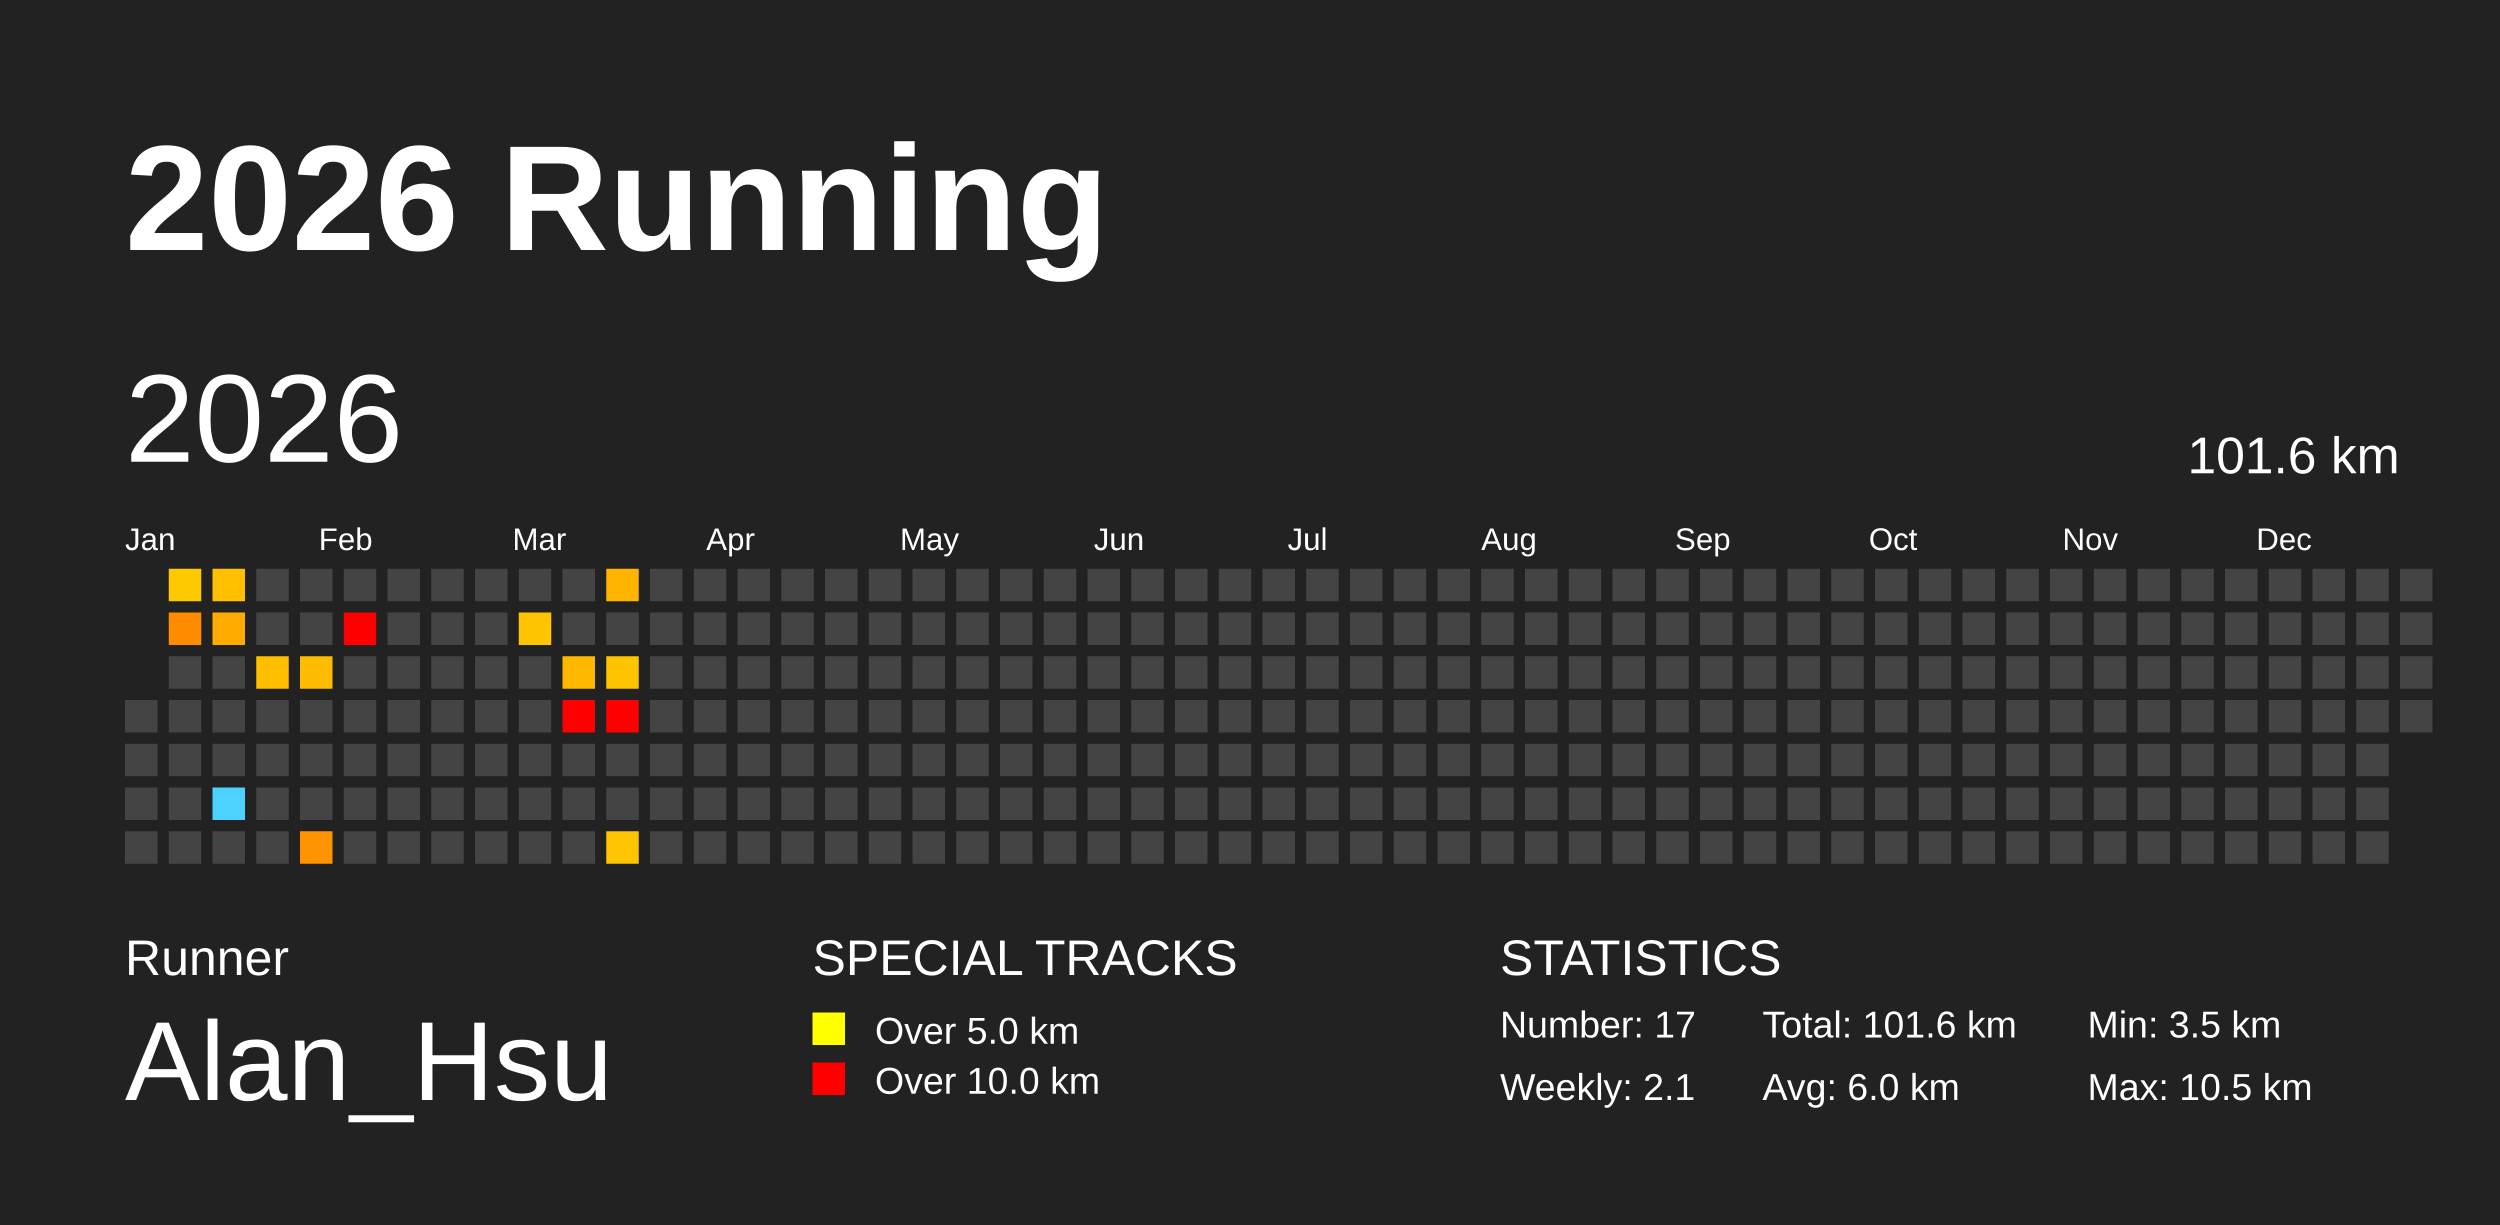
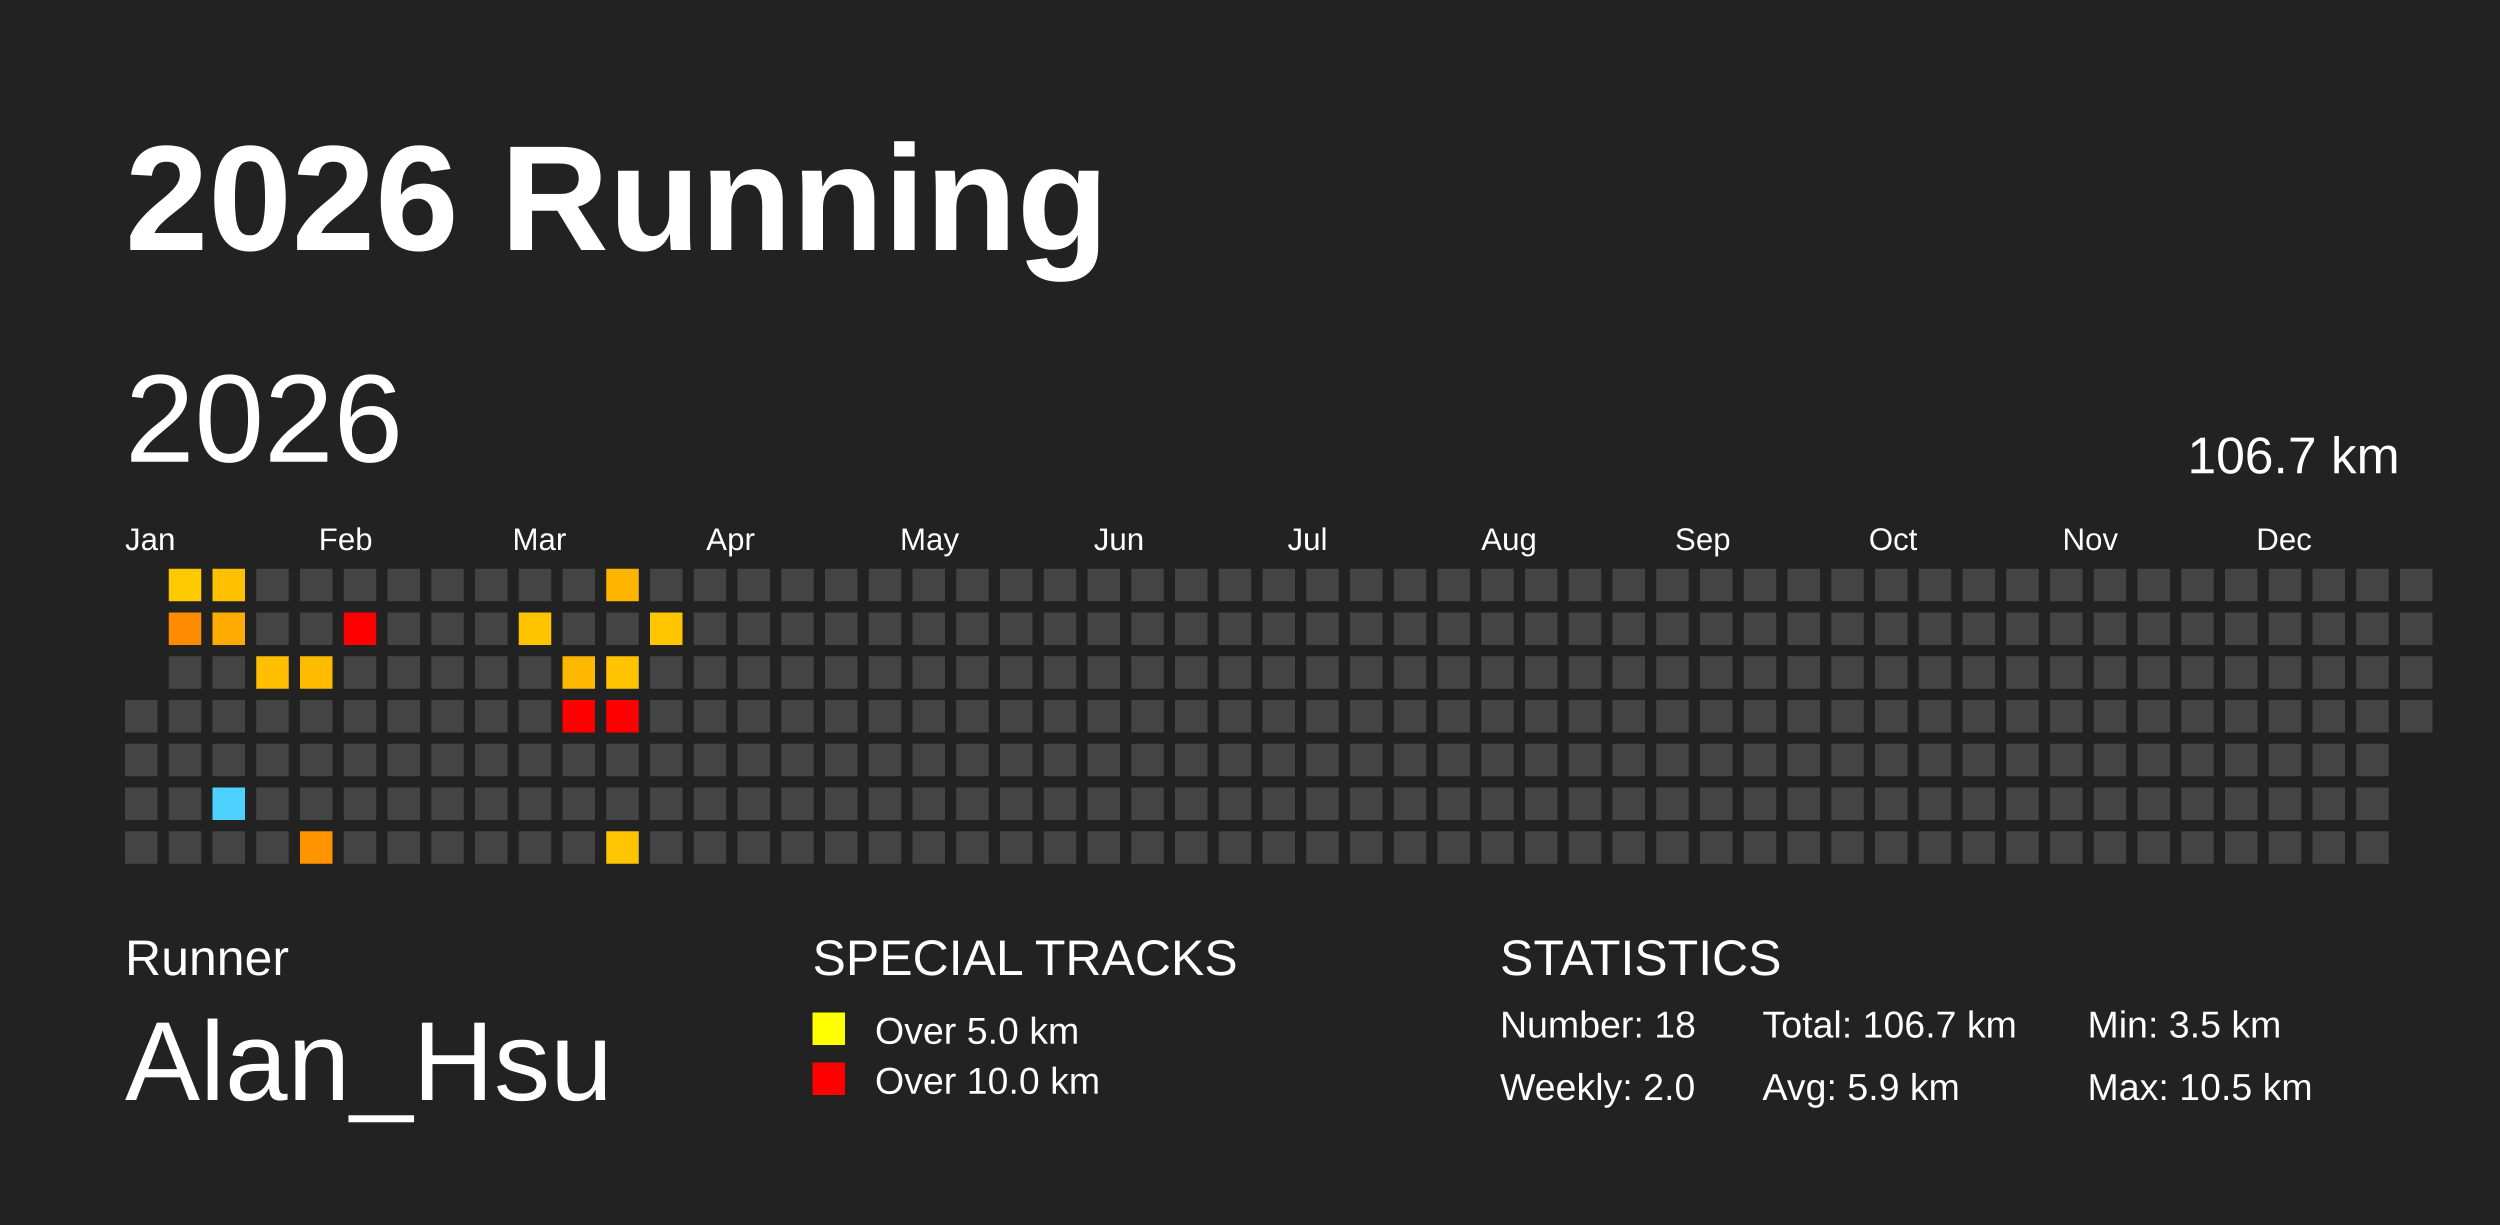
<svg xmlns="http://www.w3.org/2000/svg" baseProfile="full" height="98mm" version="1.1" viewBox="0,0,200,98" width="200mm">
  <defs />
  <rect fill="#222222" height="98" width="200" x="0" y="0" />
  <text fill="#FFFFFF" style="font-size:12px; font-family:Arial; font-weight:bold;" x="10" y="20">2026 Running</text>
  <text fill="#FFFFFF" style="font-size:4px; font-family:Arial" x="10" y="78">Runner</text>
  <text fill="#FFFFFF" style="font-size:9px; font-family:Arial" x="10" y="88">Alan_Hsu</text>
  <text fill="#FFFFFF" style="font-size:4px; font-family:Arial" x="65" y="78">SPECIAL TRACKS</text>
  <rect fill="yellow" height="2.6" width="2.6" x="65" y="81" />
  <text fill="#FFFFFF" style="font-size:3px; font-family:Arial" x="70" y="83.5">Over 5.0 km</text>
  <rect fill="red" height="2.6" width="2.6" x="65" y="85" />
  <text fill="#FFFFFF" style="font-size:3px; font-family:Arial" x="70" y="87.5">Over 10.0 km</text>
  <text fill="#FFFFFF" style="font-size:4px; font-family:Arial" x="120" y="78">STATISTICS</text>
-   <text fill="#FFFFFF" style="font-size:3px; font-family:Arial" x="120" y="83">Number: 17</text>
-   <text fill="#FFFFFF" style="font-size:3px; font-family:Arial" x="120" y="88">Weekly: 2.1</text>
-   <text fill="#FFFFFF" style="font-size:3px; font-family:Arial" x="141" y="83">Total: 101.6 km</text>
-   <text fill="#FFFFFF" style="font-size:3px; font-family:Arial" x="141" y="88">Avg: 6.0 km</text>
+   <text fill="#FFFFFF" style="font-size:3px; font-family:Arial" x="120" y="83">Number: 18</text>
+   <text fill="#FFFFFF" style="font-size:3px; font-family:Arial" x="120" y="88">Weekly: 2.0</text>
+   <text fill="#FFFFFF" style="font-size:3px; font-family:Arial" x="141" y="83">Total: 106.7 km</text>
+   <text fill="#FFFFFF" style="font-size:3px; font-family:Arial" x="141" y="88">Avg: 5.9 km</text>
  <text fill="#FFFFFF" style="font-size:3px; font-family:Arial" x="167" y="83">Min: 3.5 km</text>
  <text fill="#FFFFFF" style="font-size:3px; font-family:Arial" x="167" y="88">Max: 10.5 km</text>
  <text dominant-baseline="hanging" fill="#FFFFFF" style="font-size:10.0px; font-family:Arial;" x="10" y="30">2026</text>
-   <text dominant-baseline="hanging" fill="#FFFFFF" style="font-size:4.125px; font-family:Arial;" x="175" y="35">101.6 km</text>
+   <text dominant-baseline="hanging" fill="#FFFFFF" style="font-size:4.125px; font-family:Arial;" x="175" y="35">106.7 km</text>
  <text fill="#FFFFFF" style="font-size:2.5px; font-family:Arial" x="10.0" y="44">Jan</text>
  <text fill="#FFFFFF" style="font-size:2.5px; font-family:Arial" x="25.5" y="44">Feb</text>
  <text fill="#FFFFFF" style="font-size:2.5px; font-family:Arial" x="41.0" y="44">Mar</text>
  <text fill="#FFFFFF" style="font-size:2.5px; font-family:Arial" x="56.5" y="44">Apr</text>
  <text fill="#FFFFFF" style="font-size:2.5px; font-family:Arial" x="72.0" y="44">May</text>
  <text fill="#FFFFFF" style="font-size:2.5px; font-family:Arial" x="87.5" y="44">Jun</text>
  <text fill="#FFFFFF" style="font-size:2.5px; font-family:Arial" x="103.0" y="44">Jul</text>
  <text fill="#FFFFFF" style="font-size:2.5px; font-family:Arial" x="118.5" y="44">Aug</text>
  <text fill="#FFFFFF" style="font-size:2.5px; font-family:Arial" x="134.0" y="44">Sep</text>
  <text fill="#FFFFFF" style="font-size:2.5px; font-family:Arial" x="149.5" y="44">Oct</text>
  <text fill="#FFFFFF" style="font-size:2.5px; font-family:Arial" x="165.0" y="44">Nov</text>
  <text fill="#FFFFFF" style="font-size:2.5px; font-family:Arial" x="180.5" y="44">Dec</text>
  <rect fill="#444444" height="2.6" width="2.6" x="10.0" y="56.0" />
  <rect fill="#444444" height="2.6" width="2.6" x="10.0" y="59.5" />
  <rect fill="#444444" height="2.6" width="2.6" x="10.0" y="63.0" />
  <rect fill="#444444" height="2.6" width="2.6" x="10.0" y="66.5" />
  <rect fill="#ffc900" height="2.6" width="2.6" x="13.5" y="45.5" />
  <rect fill="#ff8b00" height="2.6" width="2.6" x="13.5" y="49.0" />
  <rect fill="#444444" height="2.6" width="2.6" x="13.5" y="52.5" />
  <rect fill="#444444" height="2.6" width="2.6" x="13.5" y="56.0" />
  <rect fill="#444444" height="2.6" width="2.6" x="13.5" y="59.5" />
  <rect fill="#444444" height="2.6" width="2.6" x="13.5" y="63.0" />
  <rect fill="#444444" height="2.6" width="2.6" x="13.5" y="66.5" />
  <rect fill="#ffc000" height="2.6" width="2.6" x="17.0" y="45.5" />
  <rect fill="#ffab00" height="2.6" width="2.6" x="17.0" y="49.0" />
  <rect fill="#444444" height="2.6" width="2.6" x="17.0" y="52.5" />
  <rect fill="#444444" height="2.6" width="2.6" x="17.0" y="56.0" />
  <rect fill="#444444" height="2.6" width="2.6" x="17.0" y="59.5" />
  <rect fill="#4dd2ff" height="2.6" width="2.6" x="17.0" y="63.0" />
  <rect fill="#444444" height="2.6" width="2.6" x="17.0" y="66.5" />
  <rect fill="#444444" height="2.6" width="2.6" x="20.5" y="45.5" />
  <rect fill="#444444" height="2.6" width="2.6" x="20.5" y="49.0" />
  <rect fill="#ffbe00" height="2.6" width="2.6" x="20.5" y="52.5" />
  <rect fill="#444444" height="2.6" width="2.6" x="20.5" y="56.0" />
  <rect fill="#444444" height="2.6" width="2.6" x="20.5" y="59.5" />
  <rect fill="#444444" height="2.6" width="2.6" x="20.5" y="63.0" />
  <rect fill="#444444" height="2.6" width="2.6" x="20.5" y="66.5" />
  <rect fill="#444444" height="2.6" width="2.6" x="24.0" y="45.5" />
  <rect fill="#444444" height="2.6" width="2.6" x="24.0" y="49.0" />
  <rect fill="#ffbb00" height="2.6" width="2.6" x="24.0" y="52.5" />
  <rect fill="#444444" height="2.6" width="2.6" x="24.0" y="56.0" />
  <rect fill="#444444" height="2.6" width="2.6" x="24.0" y="59.5" />
  <rect fill="#444444" height="2.6" width="2.6" x="24.0" y="63.0" />
  <rect fill="#ff9300" height="2.6" width="2.6" x="24.0" y="66.5" />
  <rect fill="#444444" height="2.6" width="2.6" x="27.5" y="45.5" />
  <rect fill="red" height="2.6" width="2.6" x="27.5" y="49.0" />
  <rect fill="#444444" height="2.6" width="2.6" x="27.5" y="52.5" />
  <rect fill="#444444" height="2.6" width="2.6" x="27.5" y="56.0" />
  <rect fill="#444444" height="2.6" width="2.6" x="27.5" y="59.5" />
  <rect fill="#444444" height="2.6" width="2.6" x="27.5" y="63.0" />
  <rect fill="#444444" height="2.6" width="2.6" x="27.5" y="66.5" />
  <rect fill="#444444" height="2.6" width="2.6" x="31.0" y="45.5" />
  <rect fill="#444444" height="2.6" width="2.6" x="31.0" y="49.0" />
  <rect fill="#444444" height="2.6" width="2.6" x="31.0" y="52.5" />
  <rect fill="#444444" height="2.6" width="2.6" x="31.0" y="56.0" />
  <rect fill="#444444" height="2.6" width="2.6" x="31.0" y="59.5" />
  <rect fill="#444444" height="2.6" width="2.6" x="31.0" y="63.0" />
  <rect fill="#444444" height="2.6" width="2.6" x="31.0" y="66.5" />
  <rect fill="#444444" height="2.6" width="2.6" x="34.5" y="45.5" />
  <rect fill="#444444" height="2.6" width="2.6" x="34.5" y="49.0" />
  <rect fill="#444444" height="2.6" width="2.6" x="34.5" y="52.5" />
  <rect fill="#444444" height="2.6" width="2.6" x="34.5" y="56.0" />
  <rect fill="#444444" height="2.6" width="2.6" x="34.5" y="59.5" />
  <rect fill="#444444" height="2.6" width="2.6" x="34.5" y="63.0" />
  <rect fill="#444444" height="2.6" width="2.6" x="34.5" y="66.5" />
  <rect fill="#444444" height="2.6" width="2.6" x="38.0" y="45.5" />
  <rect fill="#444444" height="2.6" width="2.6" x="38.0" y="49.0" />
  <rect fill="#444444" height="2.6" width="2.6" x="38.0" y="52.5" />
  <rect fill="#444444" height="2.6" width="2.6" x="38.0" y="56.0" />
  <rect fill="#444444" height="2.6" width="2.6" x="38.0" y="59.5" />
  <rect fill="#444444" height="2.6" width="2.6" x="38.0" y="63.0" />
  <rect fill="#444444" height="2.6" width="2.6" x="38.0" y="66.5" />
  <rect fill="#444444" height="2.6" width="2.6" x="41.5" y="45.5" />
  <rect fill="#ffc400" height="2.6" width="2.6" x="41.5" y="49.0" />
  <rect fill="#444444" height="2.6" width="2.6" x="41.5" y="52.5" />
  <rect fill="#444444" height="2.6" width="2.6" x="41.5" y="56.0" />
  <rect fill="#444444" height="2.6" width="2.6" x="41.5" y="59.5" />
  <rect fill="#444444" height="2.6" width="2.6" x="41.5" y="63.0" />
  <rect fill="#444444" height="2.6" width="2.6" x="41.5" y="66.5" />
  <rect fill="#444444" height="2.6" width="2.6" x="45.0" y="45.5" />
  <rect fill="#444444" height="2.6" width="2.6" x="45.0" y="49.0" />
  <rect fill="#ffb800" height="2.6" width="2.6" x="45.0" y="52.5" />
  <rect fill="red" height="2.6" width="2.6" x="45.0" y="56.0" />
  <rect fill="#444444" height="2.6" width="2.6" x="45.0" y="59.5" />
  <rect fill="#444444" height="2.6" width="2.6" x="45.0" y="63.0" />
  <rect fill="#444444" height="2.6" width="2.6" x="45.0" y="66.5" />
  <rect fill="#ffb500" height="2.6" width="2.6" x="48.5" y="45.5" />
  <rect fill="#444444" height="2.6" width="2.6" x="48.5" y="49.0" />
  <rect fill="#ffc300" height="2.6" width="2.6" x="48.5" y="52.5" />
  <rect fill="red" height="2.6" width="2.6" x="48.5" y="56.0" />
  <rect fill="#444444" height="2.6" width="2.6" x="48.5" y="59.5" />
  <rect fill="#444444" height="2.6" width="2.6" x="48.5" y="63.0" />
  <rect fill="#ffc500" height="2.6" width="2.6" x="48.5" y="66.5" />
  <rect fill="#444444" height="2.6" width="2.6" x="52.0" y="45.5" />
-   <rect fill="#444444" height="2.6" width="2.6" x="52.0" y="49.0" />
+   <rect fill="#ffc600" height="2.6" width="2.6" x="52.0" y="49.0" />
  <rect fill="#444444" height="2.6" width="2.6" x="52.0" y="52.5" />
  <rect fill="#444444" height="2.6" width="2.6" x="52.0" y="56.0" />
  <rect fill="#444444" height="2.6" width="2.6" x="52.0" y="59.5" />
  <rect fill="#444444" height="2.6" width="2.6" x="52.0" y="63.0" />
  <rect fill="#444444" height="2.6" width="2.6" x="52.0" y="66.5" />
  <rect fill="#444444" height="2.6" width="2.6" x="55.5" y="45.5" />
  <rect fill="#444444" height="2.6" width="2.6" x="55.5" y="49.0" />
  <rect fill="#444444" height="2.6" width="2.6" x="55.5" y="52.5" />
  <rect fill="#444444" height="2.6" width="2.6" x="55.5" y="56.0" />
  <rect fill="#444444" height="2.6" width="2.6" x="55.5" y="59.5" />
  <rect fill="#444444" height="2.6" width="2.6" x="55.5" y="63.0" />
  <rect fill="#444444" height="2.6" width="2.6" x="55.5" y="66.5" />
  <rect fill="#444444" height="2.6" width="2.6" x="59.0" y="45.5" />
  <rect fill="#444444" height="2.6" width="2.6" x="59.0" y="49.0" />
  <rect fill="#444444" height="2.6" width="2.6" x="59.0" y="52.5" />
  <rect fill="#444444" height="2.6" width="2.6" x="59.0" y="56.0" />
  <rect fill="#444444" height="2.6" width="2.6" x="59.0" y="59.5" />
  <rect fill="#444444" height="2.6" width="2.6" x="59.0" y="63.0" />
  <rect fill="#444444" height="2.6" width="2.6" x="59.0" y="66.5" />
  <rect fill="#444444" height="2.6" width="2.6" x="62.5" y="45.5" />
  <rect fill="#444444" height="2.6" width="2.6" x="62.5" y="49.0" />
  <rect fill="#444444" height="2.6" width="2.6" x="62.5" y="52.5" />
  <rect fill="#444444" height="2.6" width="2.6" x="62.5" y="56.0" />
  <rect fill="#444444" height="2.6" width="2.6" x="62.5" y="59.5" />
  <rect fill="#444444" height="2.6" width="2.6" x="62.5" y="63.0" />
  <rect fill="#444444" height="2.6" width="2.6" x="62.5" y="66.5" />
  <rect fill="#444444" height="2.6" width="2.6" x="66.0" y="45.5" />
  <rect fill="#444444" height="2.6" width="2.6" x="66.0" y="49.0" />
  <rect fill="#444444" height="2.6" width="2.6" x="66.0" y="52.5" />
  <rect fill="#444444" height="2.6" width="2.6" x="66.0" y="56.0" />
  <rect fill="#444444" height="2.6" width="2.6" x="66.0" y="59.5" />
  <rect fill="#444444" height="2.6" width="2.6" x="66.0" y="63.0" />
  <rect fill="#444444" height="2.6" width="2.6" x="66.0" y="66.5" />
  <rect fill="#444444" height="2.6" width="2.6" x="69.5" y="45.5" />
  <rect fill="#444444" height="2.6" width="2.6" x="69.5" y="49.0" />
  <rect fill="#444444" height="2.6" width="2.6" x="69.5" y="52.5" />
  <rect fill="#444444" height="2.6" width="2.6" x="69.5" y="56.0" />
  <rect fill="#444444" height="2.6" width="2.6" x="69.5" y="59.5" />
  <rect fill="#444444" height="2.6" width="2.6" x="69.5" y="63.0" />
  <rect fill="#444444" height="2.6" width="2.6" x="69.5" y="66.5" />
  <rect fill="#444444" height="2.6" width="2.6" x="73.0" y="45.5" />
  <rect fill="#444444" height="2.6" width="2.6" x="73.0" y="49.0" />
  <rect fill="#444444" height="2.6" width="2.6" x="73.0" y="52.5" />
  <rect fill="#444444" height="2.6" width="2.6" x="73.0" y="56.0" />
  <rect fill="#444444" height="2.6" width="2.6" x="73.0" y="59.5" />
  <rect fill="#444444" height="2.6" width="2.6" x="73.0" y="63.0" />
  <rect fill="#444444" height="2.6" width="2.6" x="73.0" y="66.5" />
  <rect fill="#444444" height="2.6" width="2.6" x="76.5" y="45.5" />
  <rect fill="#444444" height="2.6" width="2.6" x="76.5" y="49.0" />
  <rect fill="#444444" height="2.6" width="2.6" x="76.5" y="52.5" />
  <rect fill="#444444" height="2.6" width="2.6" x="76.5" y="56.0" />
  <rect fill="#444444" height="2.6" width="2.6" x="76.5" y="59.5" />
  <rect fill="#444444" height="2.6" width="2.6" x="76.5" y="63.0" />
  <rect fill="#444444" height="2.6" width="2.6" x="76.5" y="66.5" />
  <rect fill="#444444" height="2.6" width="2.6" x="80.0" y="45.5" />
  <rect fill="#444444" height="2.6" width="2.6" x="80.0" y="49.0" />
  <rect fill="#444444" height="2.6" width="2.6" x="80.0" y="52.5" />
  <rect fill="#444444" height="2.6" width="2.6" x="80.0" y="56.0" />
  <rect fill="#444444" height="2.6" width="2.6" x="80.0" y="59.5" />
  <rect fill="#444444" height="2.6" width="2.6" x="80.0" y="63.0" />
  <rect fill="#444444" height="2.6" width="2.6" x="80.0" y="66.5" />
  <rect fill="#444444" height="2.6" width="2.6" x="83.5" y="45.5" />
  <rect fill="#444444" height="2.6" width="2.6" x="83.5" y="49.0" />
  <rect fill="#444444" height="2.6" width="2.6" x="83.5" y="52.5" />
  <rect fill="#444444" height="2.6" width="2.6" x="83.5" y="56.0" />
  <rect fill="#444444" height="2.6" width="2.6" x="83.5" y="59.5" />
  <rect fill="#444444" height="2.6" width="2.6" x="83.5" y="63.0" />
  <rect fill="#444444" height="2.6" width="2.6" x="83.5" y="66.5" />
  <rect fill="#444444" height="2.6" width="2.6" x="87.0" y="45.5" />
  <rect fill="#444444" height="2.6" width="2.6" x="87.0" y="49.0" />
  <rect fill="#444444" height="2.6" width="2.6" x="87.0" y="52.5" />
  <rect fill="#444444" height="2.6" width="2.6" x="87.0" y="56.0" />
  <rect fill="#444444" height="2.6" width="2.6" x="87.0" y="59.5" />
  <rect fill="#444444" height="2.6" width="2.6" x="87.0" y="63.0" />
  <rect fill="#444444" height="2.6" width="2.6" x="87.0" y="66.5" />
  <rect fill="#444444" height="2.6" width="2.6" x="90.5" y="45.5" />
  <rect fill="#444444" height="2.6" width="2.6" x="90.5" y="49.0" />
  <rect fill="#444444" height="2.6" width="2.6" x="90.5" y="52.5" />
  <rect fill="#444444" height="2.6" width="2.6" x="90.5" y="56.0" />
  <rect fill="#444444" height="2.6" width="2.6" x="90.5" y="59.5" />
  <rect fill="#444444" height="2.6" width="2.6" x="90.5" y="63.0" />
  <rect fill="#444444" height="2.6" width="2.6" x="90.5" y="66.5" />
  <rect fill="#444444" height="2.6" width="2.6" x="94.0" y="45.5" />
  <rect fill="#444444" height="2.6" width="2.6" x="94.0" y="49.0" />
  <rect fill="#444444" height="2.6" width="2.6" x="94.0" y="52.5" />
  <rect fill="#444444" height="2.6" width="2.6" x="94.0" y="56.0" />
  <rect fill="#444444" height="2.6" width="2.6" x="94.0" y="59.5" />
  <rect fill="#444444" height="2.6" width="2.6" x="94.0" y="63.0" />
  <rect fill="#444444" height="2.6" width="2.6" x="94.0" y="66.5" />
  <rect fill="#444444" height="2.6" width="2.6" x="97.5" y="45.5" />
  <rect fill="#444444" height="2.6" width="2.6" x="97.5" y="49.0" />
  <rect fill="#444444" height="2.6" width="2.6" x="97.5" y="52.5" />
  <rect fill="#444444" height="2.6" width="2.6" x="97.5" y="56.0" />
  <rect fill="#444444" height="2.6" width="2.6" x="97.5" y="59.5" />
  <rect fill="#444444" height="2.6" width="2.6" x="97.5" y="63.0" />
  <rect fill="#444444" height="2.6" width="2.6" x="97.5" y="66.5" />
  <rect fill="#444444" height="2.6" width="2.6" x="101.0" y="45.5" />
  <rect fill="#444444" height="2.6" width="2.6" x="101.0" y="49.0" />
  <rect fill="#444444" height="2.6" width="2.6" x="101.0" y="52.5" />
  <rect fill="#444444" height="2.6" width="2.6" x="101.0" y="56.0" />
  <rect fill="#444444" height="2.6" width="2.6" x="101.0" y="59.5" />
  <rect fill="#444444" height="2.6" width="2.6" x="101.0" y="63.0" />
  <rect fill="#444444" height="2.6" width="2.6" x="101.0" y="66.5" />
  <rect fill="#444444" height="2.6" width="2.6" x="104.5" y="45.5" />
  <rect fill="#444444" height="2.6" width="2.6" x="104.5" y="49.0" />
  <rect fill="#444444" height="2.6" width="2.6" x="104.5" y="52.5" />
  <rect fill="#444444" height="2.6" width="2.6" x="104.5" y="56.0" />
  <rect fill="#444444" height="2.6" width="2.6" x="104.5" y="59.5" />
  <rect fill="#444444" height="2.6" width="2.6" x="104.5" y="63.0" />
  <rect fill="#444444" height="2.6" width="2.6" x="104.5" y="66.5" />
  <rect fill="#444444" height="2.6" width="2.6" x="108.0" y="45.5" />
  <rect fill="#444444" height="2.6" width="2.6" x="108.0" y="49.0" />
  <rect fill="#444444" height="2.6" width="2.6" x="108.0" y="52.5" />
  <rect fill="#444444" height="2.6" width="2.6" x="108.0" y="56.0" />
  <rect fill="#444444" height="2.6" width="2.6" x="108.0" y="59.5" />
  <rect fill="#444444" height="2.6" width="2.6" x="108.0" y="63.0" />
  <rect fill="#444444" height="2.6" width="2.6" x="108.0" y="66.5" />
  <rect fill="#444444" height="2.6" width="2.6" x="111.5" y="45.5" />
  <rect fill="#444444" height="2.6" width="2.6" x="111.5" y="49.0" />
  <rect fill="#444444" height="2.6" width="2.6" x="111.5" y="52.5" />
  <rect fill="#444444" height="2.6" width="2.6" x="111.5" y="56.0" />
  <rect fill="#444444" height="2.6" width="2.6" x="111.5" y="59.5" />
  <rect fill="#444444" height="2.6" width="2.6" x="111.5" y="63.0" />
  <rect fill="#444444" height="2.6" width="2.6" x="111.5" y="66.5" />
  <rect fill="#444444" height="2.6" width="2.6" x="115.0" y="45.5" />
  <rect fill="#444444" height="2.6" width="2.6" x="115.0" y="49.0" />
  <rect fill="#444444" height="2.6" width="2.6" x="115.0" y="52.5" />
  <rect fill="#444444" height="2.6" width="2.6" x="115.0" y="56.0" />
  <rect fill="#444444" height="2.6" width="2.6" x="115.0" y="59.5" />
  <rect fill="#444444" height="2.6" width="2.6" x="115.0" y="63.0" />
  <rect fill="#444444" height="2.6" width="2.6" x="115.0" y="66.5" />
  <rect fill="#444444" height="2.6" width="2.6" x="118.5" y="45.5" />
  <rect fill="#444444" height="2.6" width="2.6" x="118.5" y="49.0" />
  <rect fill="#444444" height="2.6" width="2.6" x="118.5" y="52.5" />
  <rect fill="#444444" height="2.6" width="2.6" x="118.5" y="56.0" />
  <rect fill="#444444" height="2.6" width="2.6" x="118.5" y="59.5" />
  <rect fill="#444444" height="2.6" width="2.6" x="118.5" y="63.0" />
  <rect fill="#444444" height="2.6" width="2.6" x="118.5" y="66.5" />
  <rect fill="#444444" height="2.6" width="2.6" x="122.0" y="45.5" />
  <rect fill="#444444" height="2.6" width="2.6" x="122.0" y="49.0" />
  <rect fill="#444444" height="2.6" width="2.6" x="122.0" y="52.5" />
  <rect fill="#444444" height="2.6" width="2.6" x="122.0" y="56.0" />
  <rect fill="#444444" height="2.6" width="2.6" x="122.0" y="59.5" />
  <rect fill="#444444" height="2.6" width="2.6" x="122.0" y="63.0" />
  <rect fill="#444444" height="2.6" width="2.6" x="122.0" y="66.5" />
  <rect fill="#444444" height="2.6" width="2.6" x="125.5" y="45.5" />
  <rect fill="#444444" height="2.6" width="2.6" x="125.5" y="49.0" />
  <rect fill="#444444" height="2.6" width="2.6" x="125.5" y="52.5" />
  <rect fill="#444444" height="2.6" width="2.6" x="125.5" y="56.0" />
  <rect fill="#444444" height="2.6" width="2.6" x="125.5" y="59.5" />
  <rect fill="#444444" height="2.6" width="2.6" x="125.5" y="63.0" />
  <rect fill="#444444" height="2.6" width="2.6" x="125.5" y="66.5" />
  <rect fill="#444444" height="2.6" width="2.6" x="129.0" y="45.5" />
  <rect fill="#444444" height="2.6" width="2.6" x="129.0" y="49.0" />
  <rect fill="#444444" height="2.6" width="2.6" x="129.0" y="52.5" />
  <rect fill="#444444" height="2.6" width="2.6" x="129.0" y="56.0" />
  <rect fill="#444444" height="2.6" width="2.6" x="129.0" y="59.5" />
  <rect fill="#444444" height="2.6" width="2.6" x="129.0" y="63.0" />
  <rect fill="#444444" height="2.6" width="2.6" x="129.0" y="66.5" />
  <rect fill="#444444" height="2.6" width="2.6" x="132.5" y="45.5" />
  <rect fill="#444444" height="2.6" width="2.6" x="132.5" y="49.0" />
  <rect fill="#444444" height="2.6" width="2.6" x="132.5" y="52.5" />
  <rect fill="#444444" height="2.6" width="2.6" x="132.5" y="56.0" />
  <rect fill="#444444" height="2.6" width="2.6" x="132.5" y="59.5" />
  <rect fill="#444444" height="2.6" width="2.6" x="132.5" y="63.0" />
  <rect fill="#444444" height="2.6" width="2.6" x="132.5" y="66.5" />
  <rect fill="#444444" height="2.6" width="2.6" x="136.0" y="45.5" />
  <rect fill="#444444" height="2.6" width="2.6" x="136.0" y="49.0" />
  <rect fill="#444444" height="2.6" width="2.6" x="136.0" y="52.5" />
  <rect fill="#444444" height="2.6" width="2.6" x="136.0" y="56.0" />
  <rect fill="#444444" height="2.6" width="2.6" x="136.0" y="59.5" />
  <rect fill="#444444" height="2.6" width="2.6" x="136.0" y="63.0" />
  <rect fill="#444444" height="2.6" width="2.6" x="136.0" y="66.5" />
  <rect fill="#444444" height="2.6" width="2.6" x="139.5" y="45.5" />
  <rect fill="#444444" height="2.6" width="2.6" x="139.5" y="49.0" />
  <rect fill="#444444" height="2.6" width="2.6" x="139.5" y="52.5" />
  <rect fill="#444444" height="2.6" width="2.6" x="139.5" y="56.0" />
  <rect fill="#444444" height="2.6" width="2.6" x="139.5" y="59.5" />
  <rect fill="#444444" height="2.6" width="2.6" x="139.5" y="63.0" />
  <rect fill="#444444" height="2.6" width="2.6" x="139.5" y="66.5" />
  <rect fill="#444444" height="2.6" width="2.6" x="143.0" y="45.5" />
  <rect fill="#444444" height="2.6" width="2.6" x="143.0" y="49.0" />
  <rect fill="#444444" height="2.6" width="2.6" x="143.0" y="52.5" />
  <rect fill="#444444" height="2.6" width="2.6" x="143.0" y="56.0" />
  <rect fill="#444444" height="2.6" width="2.6" x="143.0" y="59.5" />
  <rect fill="#444444" height="2.6" width="2.6" x="143.0" y="63.0" />
  <rect fill="#444444" height="2.6" width="2.6" x="143.0" y="66.5" />
  <rect fill="#444444" height="2.6" width="2.6" x="146.5" y="45.5" />
  <rect fill="#444444" height="2.6" width="2.6" x="146.5" y="49.0" />
  <rect fill="#444444" height="2.6" width="2.6" x="146.5" y="52.5" />
  <rect fill="#444444" height="2.6" width="2.6" x="146.5" y="56.0" />
  <rect fill="#444444" height="2.6" width="2.6" x="146.5" y="59.5" />
  <rect fill="#444444" height="2.6" width="2.6" x="146.5" y="63.0" />
  <rect fill="#444444" height="2.6" width="2.6" x="146.5" y="66.5" />
  <rect fill="#444444" height="2.6" width="2.6" x="150.0" y="45.5" />
  <rect fill="#444444" height="2.6" width="2.6" x="150.0" y="49.0" />
  <rect fill="#444444" height="2.6" width="2.6" x="150.0" y="52.5" />
  <rect fill="#444444" height="2.6" width="2.6" x="150.0" y="56.0" />
  <rect fill="#444444" height="2.6" width="2.6" x="150.0" y="59.5" />
  <rect fill="#444444" height="2.6" width="2.6" x="150.0" y="63.0" />
  <rect fill="#444444" height="2.6" width="2.6" x="150.0" y="66.5" />
  <rect fill="#444444" height="2.6" width="2.6" x="153.5" y="45.5" />
  <rect fill="#444444" height="2.6" width="2.6" x="153.5" y="49.0" />
  <rect fill="#444444" height="2.6" width="2.6" x="153.5" y="52.5" />
  <rect fill="#444444" height="2.6" width="2.6" x="153.5" y="56.0" />
  <rect fill="#444444" height="2.6" width="2.6" x="153.5" y="59.5" />
  <rect fill="#444444" height="2.6" width="2.6" x="153.5" y="63.0" />
  <rect fill="#444444" height="2.6" width="2.6" x="153.5" y="66.5" />
  <rect fill="#444444" height="2.6" width="2.6" x="157.0" y="45.5" />
  <rect fill="#444444" height="2.6" width="2.6" x="157.0" y="49.0" />
  <rect fill="#444444" height="2.6" width="2.6" x="157.0" y="52.5" />
  <rect fill="#444444" height="2.6" width="2.6" x="157.0" y="56.0" />
  <rect fill="#444444" height="2.6" width="2.6" x="157.0" y="59.5" />
  <rect fill="#444444" height="2.6" width="2.6" x="157.0" y="63.0" />
  <rect fill="#444444" height="2.6" width="2.6" x="157.0" y="66.5" />
  <rect fill="#444444" height="2.6" width="2.6" x="160.5" y="45.5" />
  <rect fill="#444444" height="2.6" width="2.6" x="160.5" y="49.0" />
  <rect fill="#444444" height="2.6" width="2.6" x="160.5" y="52.5" />
  <rect fill="#444444" height="2.6" width="2.6" x="160.5" y="56.0" />
  <rect fill="#444444" height="2.6" width="2.6" x="160.5" y="59.5" />
  <rect fill="#444444" height="2.6" width="2.6" x="160.5" y="63.0" />
  <rect fill="#444444" height="2.6" width="2.6" x="160.5" y="66.5" />
  <rect fill="#444444" height="2.6" width="2.6" x="164.0" y="45.5" />
  <rect fill="#444444" height="2.6" width="2.6" x="164.0" y="49.0" />
  <rect fill="#444444" height="2.6" width="2.6" x="164.0" y="52.5" />
  <rect fill="#444444" height="2.6" width="2.6" x="164.0" y="56.0" />
  <rect fill="#444444" height="2.6" width="2.6" x="164.0" y="59.5" />
  <rect fill="#444444" height="2.6" width="2.6" x="164.0" y="63.0" />
  <rect fill="#444444" height="2.6" width="2.6" x="164.0" y="66.5" />
  <rect fill="#444444" height="2.6" width="2.6" x="167.5" y="45.5" />
  <rect fill="#444444" height="2.6" width="2.6" x="167.5" y="49.0" />
  <rect fill="#444444" height="2.6" width="2.6" x="167.5" y="52.5" />
  <rect fill="#444444" height="2.6" width="2.6" x="167.5" y="56.0" />
  <rect fill="#444444" height="2.6" width="2.6" x="167.5" y="59.5" />
  <rect fill="#444444" height="2.6" width="2.6" x="167.5" y="63.0" />
  <rect fill="#444444" height="2.6" width="2.6" x="167.5" y="66.5" />
  <rect fill="#444444" height="2.6" width="2.6" x="171.0" y="45.5" />
  <rect fill="#444444" height="2.6" width="2.6" x="171.0" y="49.0" />
  <rect fill="#444444" height="2.6" width="2.6" x="171.0" y="52.5" />
  <rect fill="#444444" height="2.6" width="2.6" x="171.0" y="56.0" />
  <rect fill="#444444" height="2.6" width="2.6" x="171.0" y="59.5" />
  <rect fill="#444444" height="2.6" width="2.6" x="171.0" y="63.0" />
  <rect fill="#444444" height="2.6" width="2.6" x="171.0" y="66.5" />
  <rect fill="#444444" height="2.6" width="2.6" x="174.5" y="45.5" />
  <rect fill="#444444" height="2.6" width="2.6" x="174.5" y="49.0" />
  <rect fill="#444444" height="2.6" width="2.6" x="174.5" y="52.5" />
  <rect fill="#444444" height="2.6" width="2.6" x="174.5" y="56.0" />
  <rect fill="#444444" height="2.6" width="2.6" x="174.5" y="59.5" />
  <rect fill="#444444" height="2.6" width="2.6" x="174.5" y="63.0" />
  <rect fill="#444444" height="2.6" width="2.6" x="174.5" y="66.5" />
  <rect fill="#444444" height="2.6" width="2.6" x="178.0" y="45.5" />
  <rect fill="#444444" height="2.6" width="2.6" x="178.0" y="49.0" />
  <rect fill="#444444" height="2.6" width="2.6" x="178.0" y="52.5" />
  <rect fill="#444444" height="2.6" width="2.6" x="178.0" y="56.0" />
  <rect fill="#444444" height="2.6" width="2.6" x="178.0" y="59.5" />
  <rect fill="#444444" height="2.6" width="2.6" x="178.0" y="63.0" />
  <rect fill="#444444" height="2.6" width="2.6" x="178.0" y="66.5" />
  <rect fill="#444444" height="2.6" width="2.6" x="181.5" y="45.5" />
  <rect fill="#444444" height="2.6" width="2.6" x="181.5" y="49.0" />
  <rect fill="#444444" height="2.6" width="2.6" x="181.5" y="52.5" />
  <rect fill="#444444" height="2.6" width="2.6" x="181.5" y="56.0" />
  <rect fill="#444444" height="2.6" width="2.6" x="181.5" y="59.5" />
  <rect fill="#444444" height="2.6" width="2.6" x="181.5" y="63.0" />
  <rect fill="#444444" height="2.6" width="2.6" x="181.5" y="66.5" />
  <rect fill="#444444" height="2.6" width="2.6" x="185.0" y="45.5" />
  <rect fill="#444444" height="2.6" width="2.6" x="185.0" y="49.0" />
  <rect fill="#444444" height="2.6" width="2.6" x="185.0" y="52.5" />
  <rect fill="#444444" height="2.6" width="2.6" x="185.0" y="56.0" />
  <rect fill="#444444" height="2.6" width="2.6" x="185.0" y="59.5" />
  <rect fill="#444444" height="2.6" width="2.6" x="185.0" y="63.0" />
  <rect fill="#444444" height="2.6" width="2.6" x="185.0" y="66.5" />
  <rect fill="#444444" height="2.6" width="2.6" x="188.5" y="45.5" />
  <rect fill="#444444" height="2.6" width="2.6" x="188.5" y="49.0" />
  <rect fill="#444444" height="2.6" width="2.6" x="188.5" y="52.5" />
  <rect fill="#444444" height="2.6" width="2.6" x="188.5" y="56.0" />
  <rect fill="#444444" height="2.6" width="2.6" x="188.5" y="59.5" />
  <rect fill="#444444" height="2.6" width="2.6" x="188.5" y="63.0" />
  <rect fill="#444444" height="2.6" width="2.6" x="188.5" y="66.5" />
  <rect fill="#444444" height="2.6" width="2.6" x="192.0" y="45.5" />
  <rect fill="#444444" height="2.6" width="2.6" x="192.0" y="49.0" />
  <rect fill="#444444" height="2.6" width="2.6" x="192.0" y="52.5" />
  <rect fill="#444444" height="2.6" width="2.6" x="192.0" y="56.0" />
</svg>
